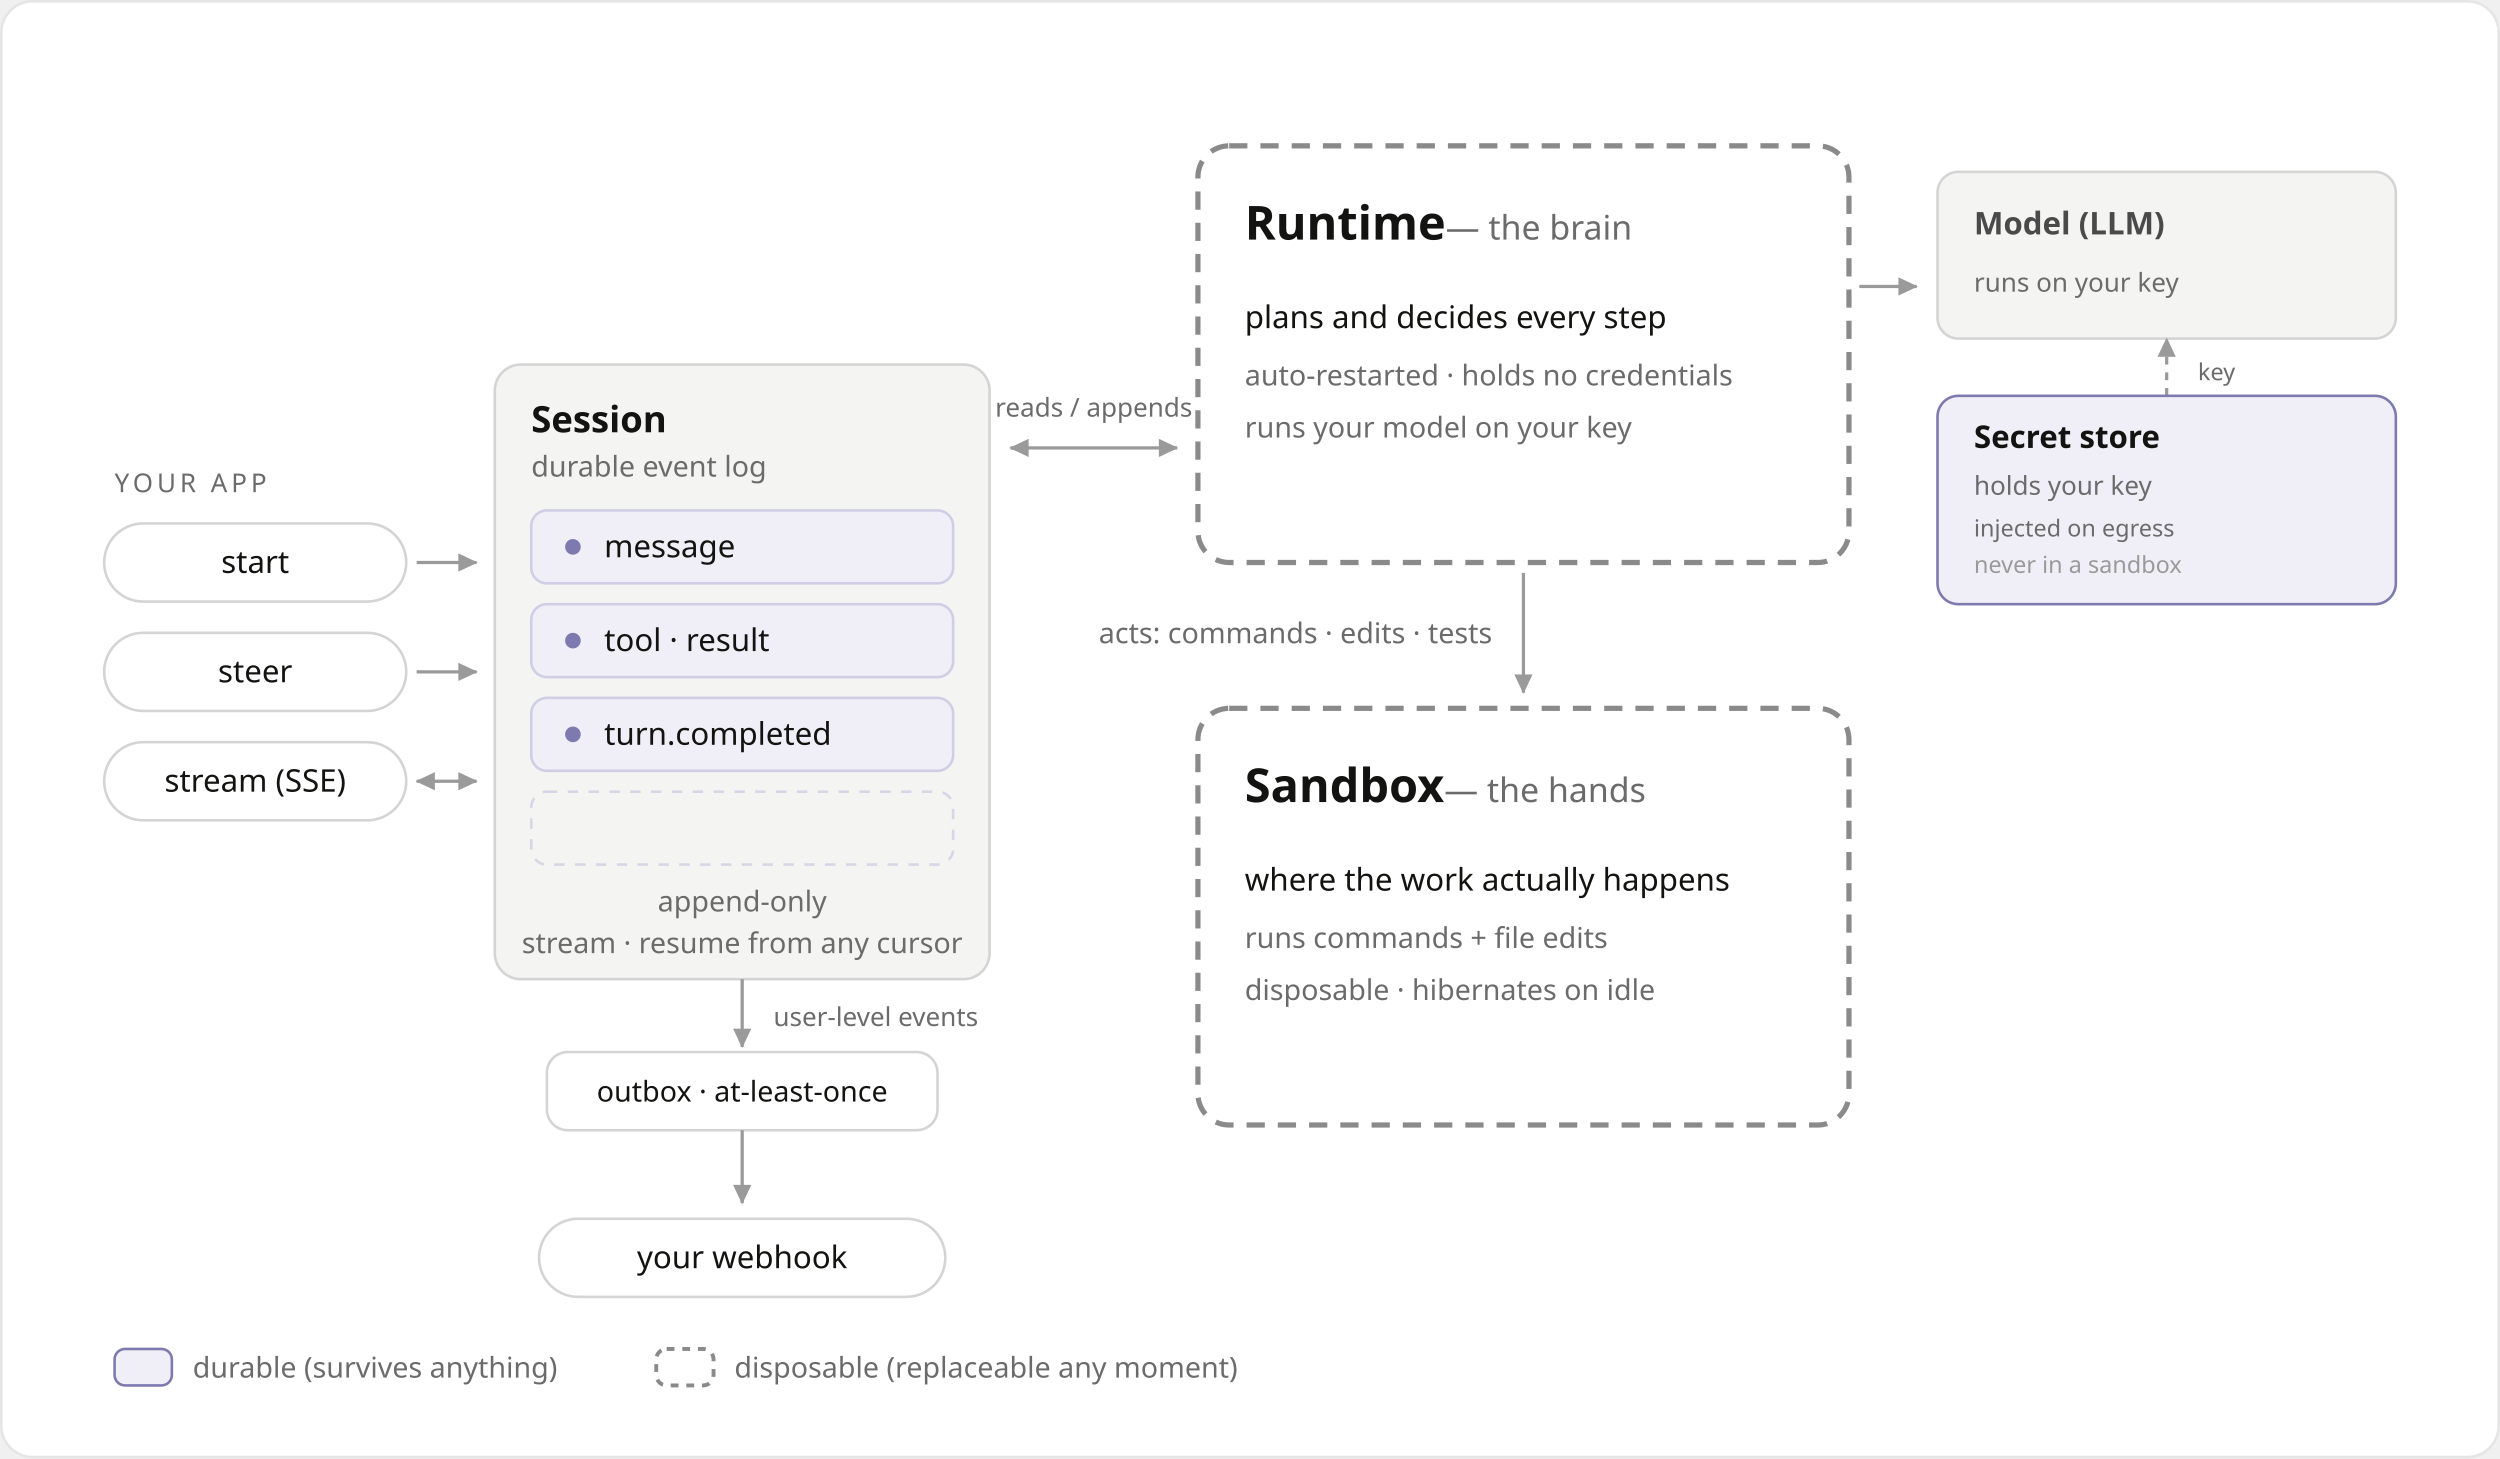
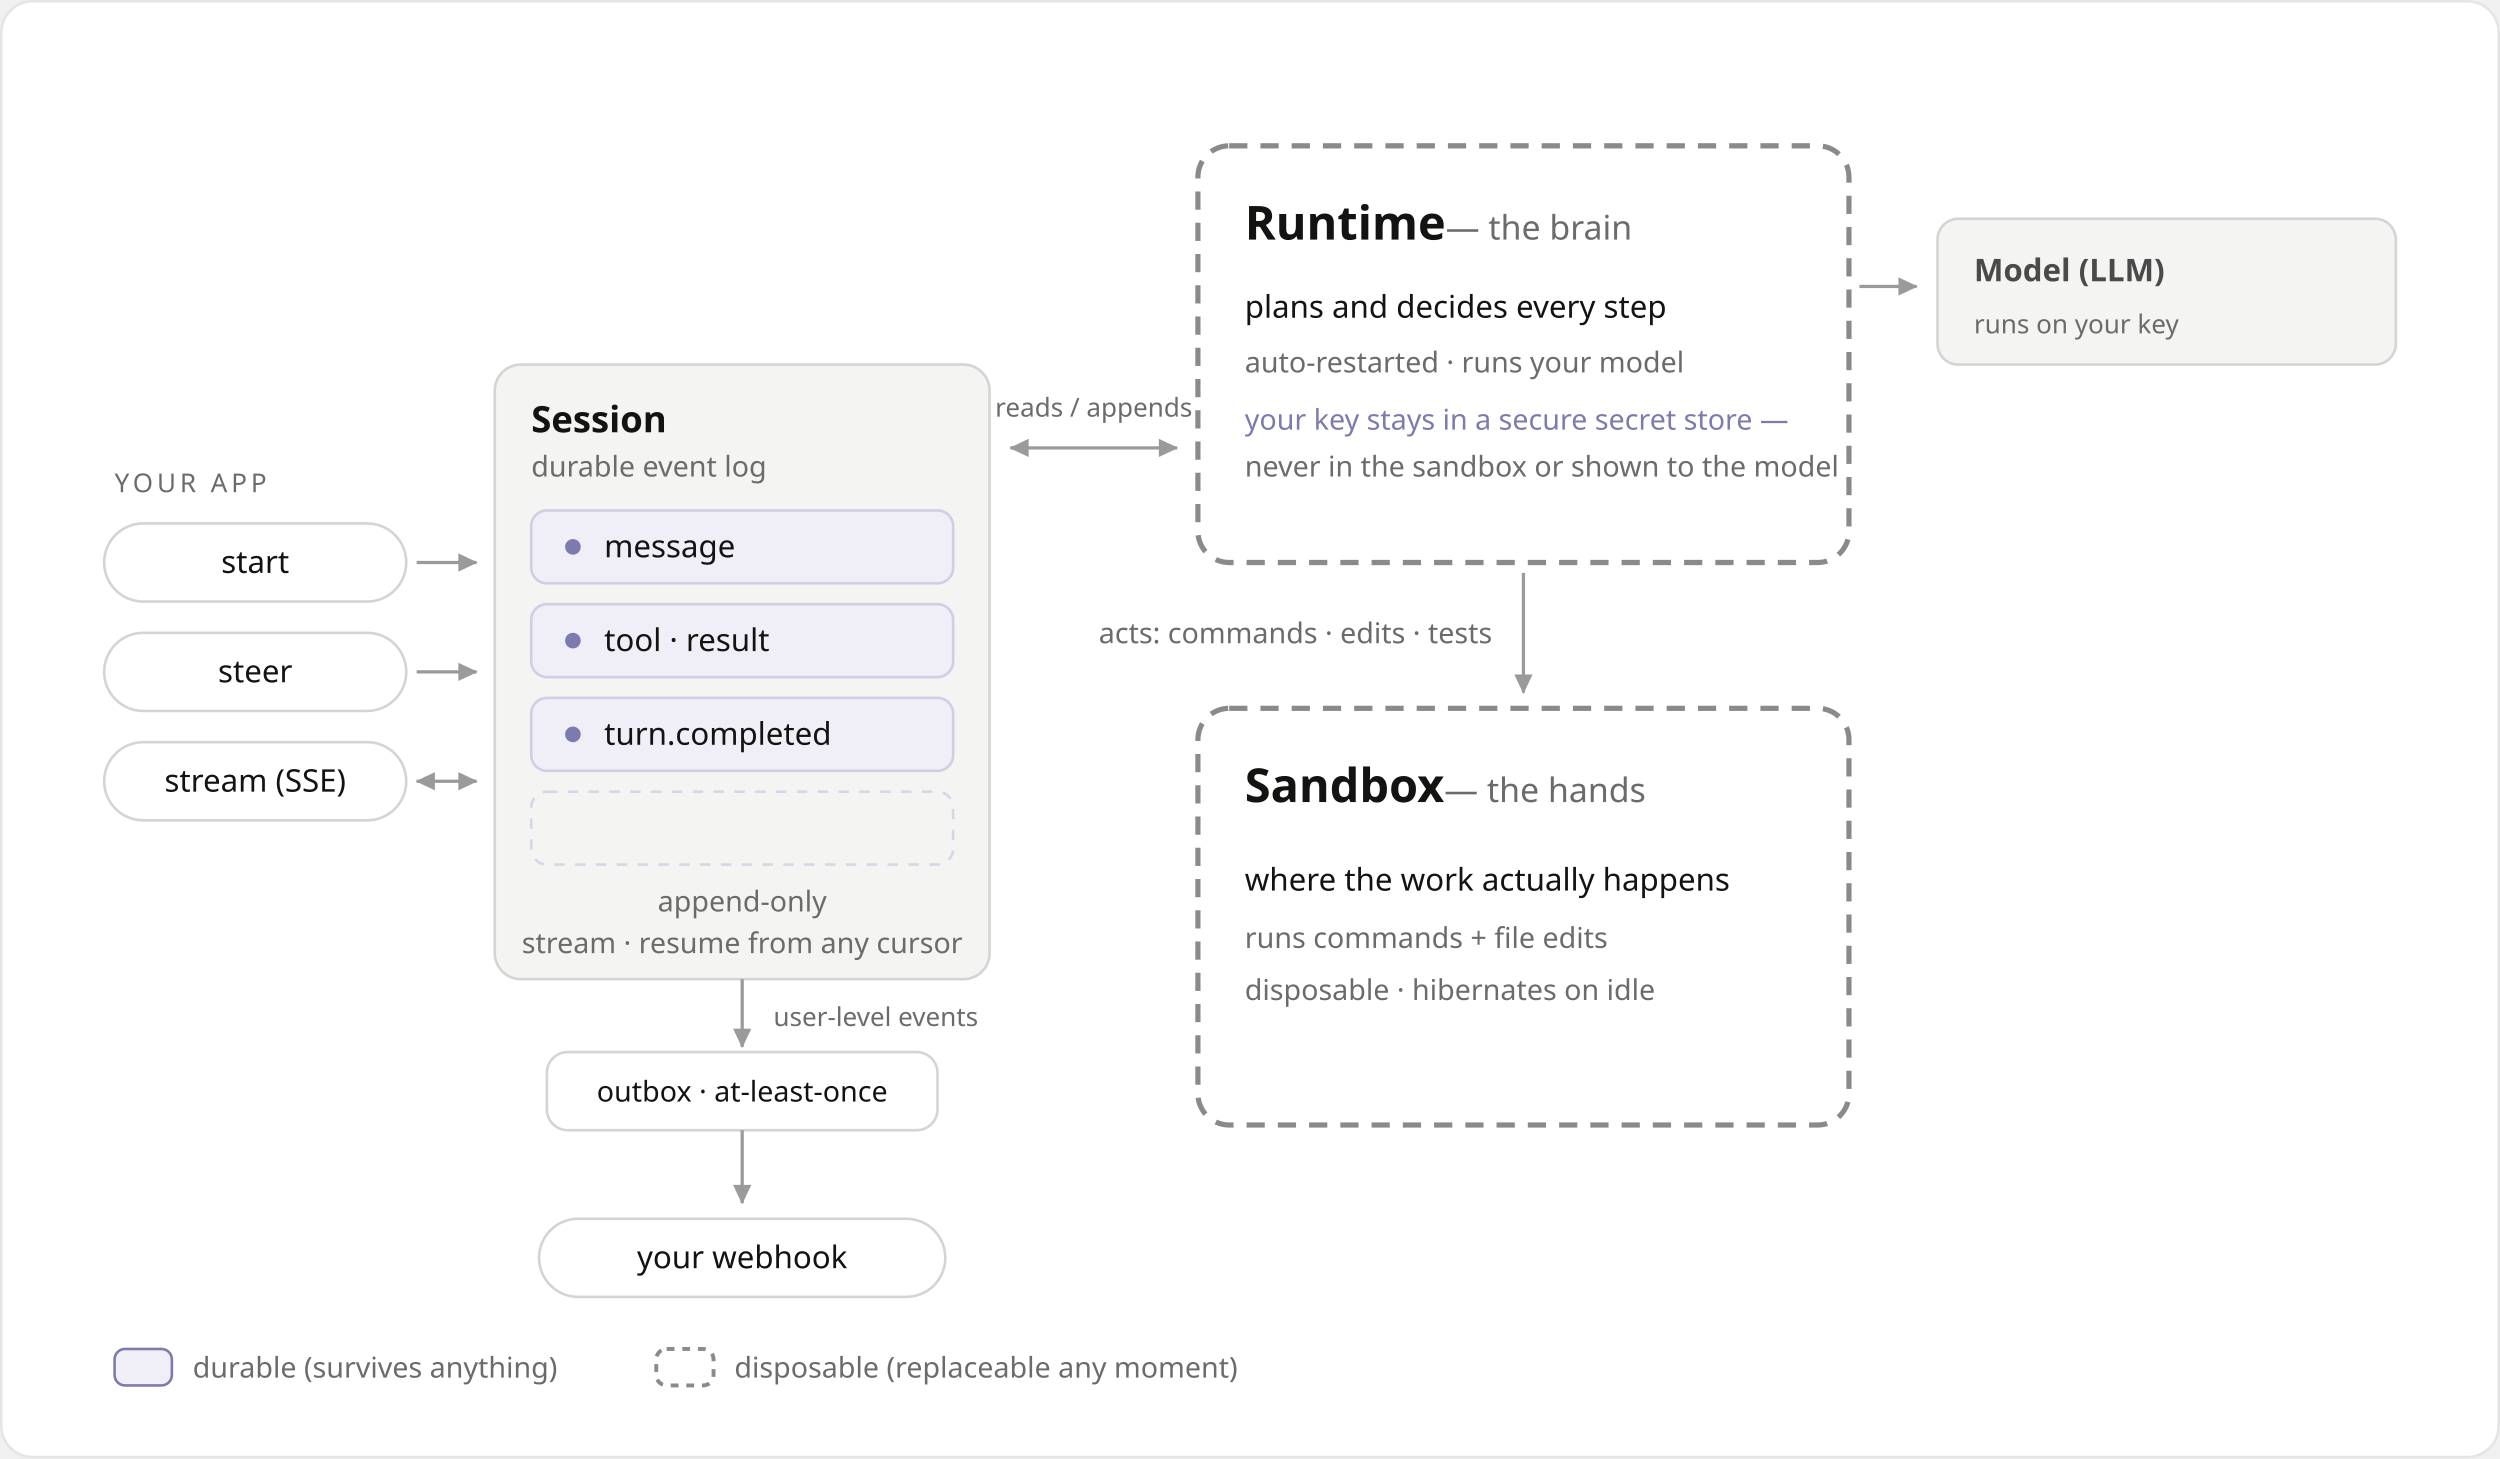
<svg xmlns="http://www.w3.org/2000/svg" viewBox="0 0 960 560" font-family="ui-sans-serif, system-ui, sans-serif">
  <defs>
    <marker id="ah" viewBox="0 0 8 8" refX="7" refY="4" markerWidth="7" markerHeight="7" orient="auto">
      <path d="M0.6 0.8 L7.4 4 L0.6 7.2 Z" fill="#9a9a9a" />
    </marker>
    <marker id="ahs" viewBox="0 0 8 8" refX="1" refY="4" markerWidth="7" markerHeight="7" orient="auto">
      <path d="M7.4 0.8 L0.6 4 L7.4 7.2 Z" fill="#9a9a9a" />
    </marker>
  </defs>
  <rect x="0.5" y="0.5" width="959" height="559" rx="12" fill="#ffffff" stroke="#e5e5e5" stroke-width="1" />
  <text x="44" y="189" font-size="10" letter-spacing="1.5" fill="#6b6b6b">YOUR APP</text>
  <rect x="40" y="201" width="116" height="30" rx="15" fill="#ffffff" stroke="#d4d4d4" />
  <text x="98" y="220" font-size="12" fill="#131311" text-anchor="middle">start</text>
  <rect x="40" y="243" width="116" height="30" rx="15" fill="#ffffff" stroke="#d4d4d4" />
  <text x="98" y="262" font-size="12" fill="#131311" text-anchor="middle">steer</text>
  <rect x="40" y="285" width="116" height="30" rx="15" fill="#ffffff" stroke="#d4d4d4" />
  <text x="98" y="304" font-size="12" fill="#131311" text-anchor="middle">stream (SSE)</text>
  <line x1="160" y1="216" x2="183" y2="216" stroke="#9a9a9a" stroke-width="1.25" marker-end="url(#ah)" />
  <line x1="160" y1="258" x2="183" y2="258" stroke="#9a9a9a" stroke-width="1.25" marker-end="url(#ah)" />
  <line x1="160" y1="300" x2="183" y2="300" stroke="#9a9a9a" stroke-width="1.25" marker-start="url(#ahs)" marker-end="url(#ah)" />
  <rect x="190" y="140" width="190" height="236" rx="10" fill="#f4f4f2" stroke="#d4d4d4" />
  <text x="204" y="166" font-size="14" font-weight="600" fill="#131311">Session</text>
  <text x="204" y="183" font-size="11" fill="#6b6b6b">durable event log</text>
  <rect x="204" y="196" width="162" height="28" rx="6" fill="#f0eff7" stroke="#cfcee4" />
  <circle cx="220" cy="210" r="3" fill="#7c7aae" />
  <text x="232" y="214" font-size="12" fill="#131311">message</text>
  <rect x="204" y="232" width="162" height="28" rx="6" fill="#f0eff7" stroke="#cfcee4" />
  <circle cx="220" cy="246" r="3" fill="#7c7aae" />
  <text x="232" y="250" font-size="12" fill="#131311">tool · result</text>
  <rect x="204" y="268" width="162" height="28" rx="6" fill="#f0eff7" stroke="#cfcee4" />
  <circle cx="220" cy="282" r="3" fill="#7c7aae" />
  <text x="232" y="286" font-size="12" fill="#131311">turn.completed</text>
  <rect x="204" y="304" width="162" height="28" rx="6" fill="none" stroke="#cfcee4" stroke-dasharray="4 4" opacity="0.8" />
  <text x="285" y="350" font-size="11" fill="#6b6b6b" text-anchor="middle">append-only</text>
  <text x="285" y="366" font-size="11" fill="#6b6b6b" text-anchor="middle">stream · resume from any cursor</text>
  <line x1="388" y1="172" x2="452" y2="172" stroke="#9a9a9a" stroke-width="1.25" marker-start="url(#ahs)" marker-end="url(#ah)" />
  <text x="420" y="160" font-size="10" fill="#6b6b6b" text-anchor="middle">reads / appends</text>
  <rect x="460" y="56" width="250" height="160" rx="12" fill="#ffffff" stroke="#8a8a8a" stroke-width="2" stroke-dasharray="7 5" />
  <text x="478" y="92" font-size="18" font-weight="700" fill="#131311">Runtime<tspan font-size="13" font-weight="400" fill="#6b6b6b"> — the brain</tspan>
  </text>
-   <text x="478" y="126" font-size="12" fill="#131311">plans and decides every step</text>
-   <text x="478" y="148" font-size="11" fill="#6b6b6b">auto-restarted · holds no credentials</text>
-   <text x="478" y="168" font-size="11" fill="#6b6b6b">runs your model on your key</text>
+   <text x="478" y="122" font-size="12" fill="#131311">plans and decides every step</text>
+   <text x="478" y="143" font-size="11" fill="#6b6b6b">auto-restarted · runs your model</text>
+   <text x="478" y="165" font-size="11" fill="#7c7aae">your key stays in a secure secret store —</text>
+   <text x="478" y="183" font-size="11" fill="#6b6b6b">never in the sandbox or shown to the model</text>
  <line x1="714" y1="110" x2="736" y2="110" stroke="#9a9a9a" stroke-width="1.25" marker-end="url(#ah)" />
-   <rect x="744" y="66" width="176" height="64" rx="8" fill="#f4f4f2" stroke="#d4d4d4" />
-   <text x="758" y="90" font-size="12" font-weight="600" fill="#4a4a4a">Model (LLM)</text>
-   <text x="758" y="112" font-size="10" fill="#6b6b6b">runs on your key</text>
-   <line x1="832" y1="152" x2="832" y2="130" stroke="#9a9a9a" stroke-width="1.25" stroke-dasharray="3 3" marker-end="url(#ah)" />
-   <text x="844" y="146" font-size="9" fill="#6b6b6b">key</text>
-   <rect x="744" y="152" width="176" height="80" rx="8" fill="#f0eff7" stroke="#7c7aae" />
-   <text x="758" y="172" font-size="12" font-weight="600" fill="#131311">Secret store</text>
-   <text x="758" y="190" font-size="10" fill="#6b6b6b">holds your key</text>
-   <text x="758" y="206" font-size="9" fill="#6b6b6b">injected on egress</text>
-   <text x="758" y="220" font-size="9" fill="#9a9a9a">never in a sandbox</text>
+   <rect x="744" y="84" width="176" height="56" rx="8" fill="#f4f4f2" stroke="#d4d4d4" />
+   <text x="758" y="108" font-size="12" font-weight="600" fill="#4a4a4a">Model (LLM)</text>
+   <text x="758" y="128" font-size="10" fill="#6b6b6b">runs on your key</text>
  <line x1="585" y1="220" x2="585" y2="266" stroke="#9a9a9a" stroke-width="1.25" marker-end="url(#ah)" />
  <text x="573" y="247" font-size="11" fill="#6b6b6b" text-anchor="end">acts: commands · edits · tests</text>
  <rect x="460" y="272" width="250" height="160" rx="12" fill="#ffffff" stroke="#8a8a8a" stroke-width="2" stroke-dasharray="7 5" />
  <text x="478" y="308" font-size="18" font-weight="700" fill="#131311">Sandbox<tspan font-size="13" font-weight="400" fill="#6b6b6b"> — the hands</tspan>
  </text>
  <text x="478" y="342" font-size="12" fill="#131311">where the work actually happens</text>
  <text x="478" y="364" font-size="11" fill="#6b6b6b">runs commands + file edits</text>
  <text x="478" y="384" font-size="11" fill="#6b6b6b">disposable · hibernates on idle</text>
  <line x1="285" y1="376" x2="285" y2="402" stroke="#9a9a9a" stroke-width="1.25" marker-end="url(#ah)" />
  <text x="297" y="394" font-size="10" fill="#6b6b6b">user-level events</text>
  <rect x="210" y="404" width="150" height="30" rx="8" fill="#ffffff" stroke="#d4d4d4" />
  <text x="285" y="423" font-size="11" fill="#131311" text-anchor="middle">outbox · at-least-once</text>
  <line x1="285" y1="434" x2="285" y2="462" stroke="#9a9a9a" stroke-width="1.25" marker-end="url(#ah)" />
  <rect x="207" y="468" width="156" height="30" rx="15" fill="#ffffff" stroke="#d4d4d4" />
  <text x="285" y="487" font-size="12" fill="#131311" text-anchor="middle">your webhook</text>
  <rect x="44" y="518" width="22" height="14" rx="4" fill="#f0eff7" stroke="#7c7aae" />
  <text x="74" y="529" font-size="11" fill="#6b6b6b">durable (survives anything)</text>
  <rect x="252" y="518" width="22" height="14" rx="4" fill="#ffffff" stroke="#8a8a8a" stroke-width="1.5" stroke-dasharray="3 3" />
  <text x="282" y="529" font-size="11" fill="#6b6b6b">disposable (replaceable any moment)</text>
</svg>
